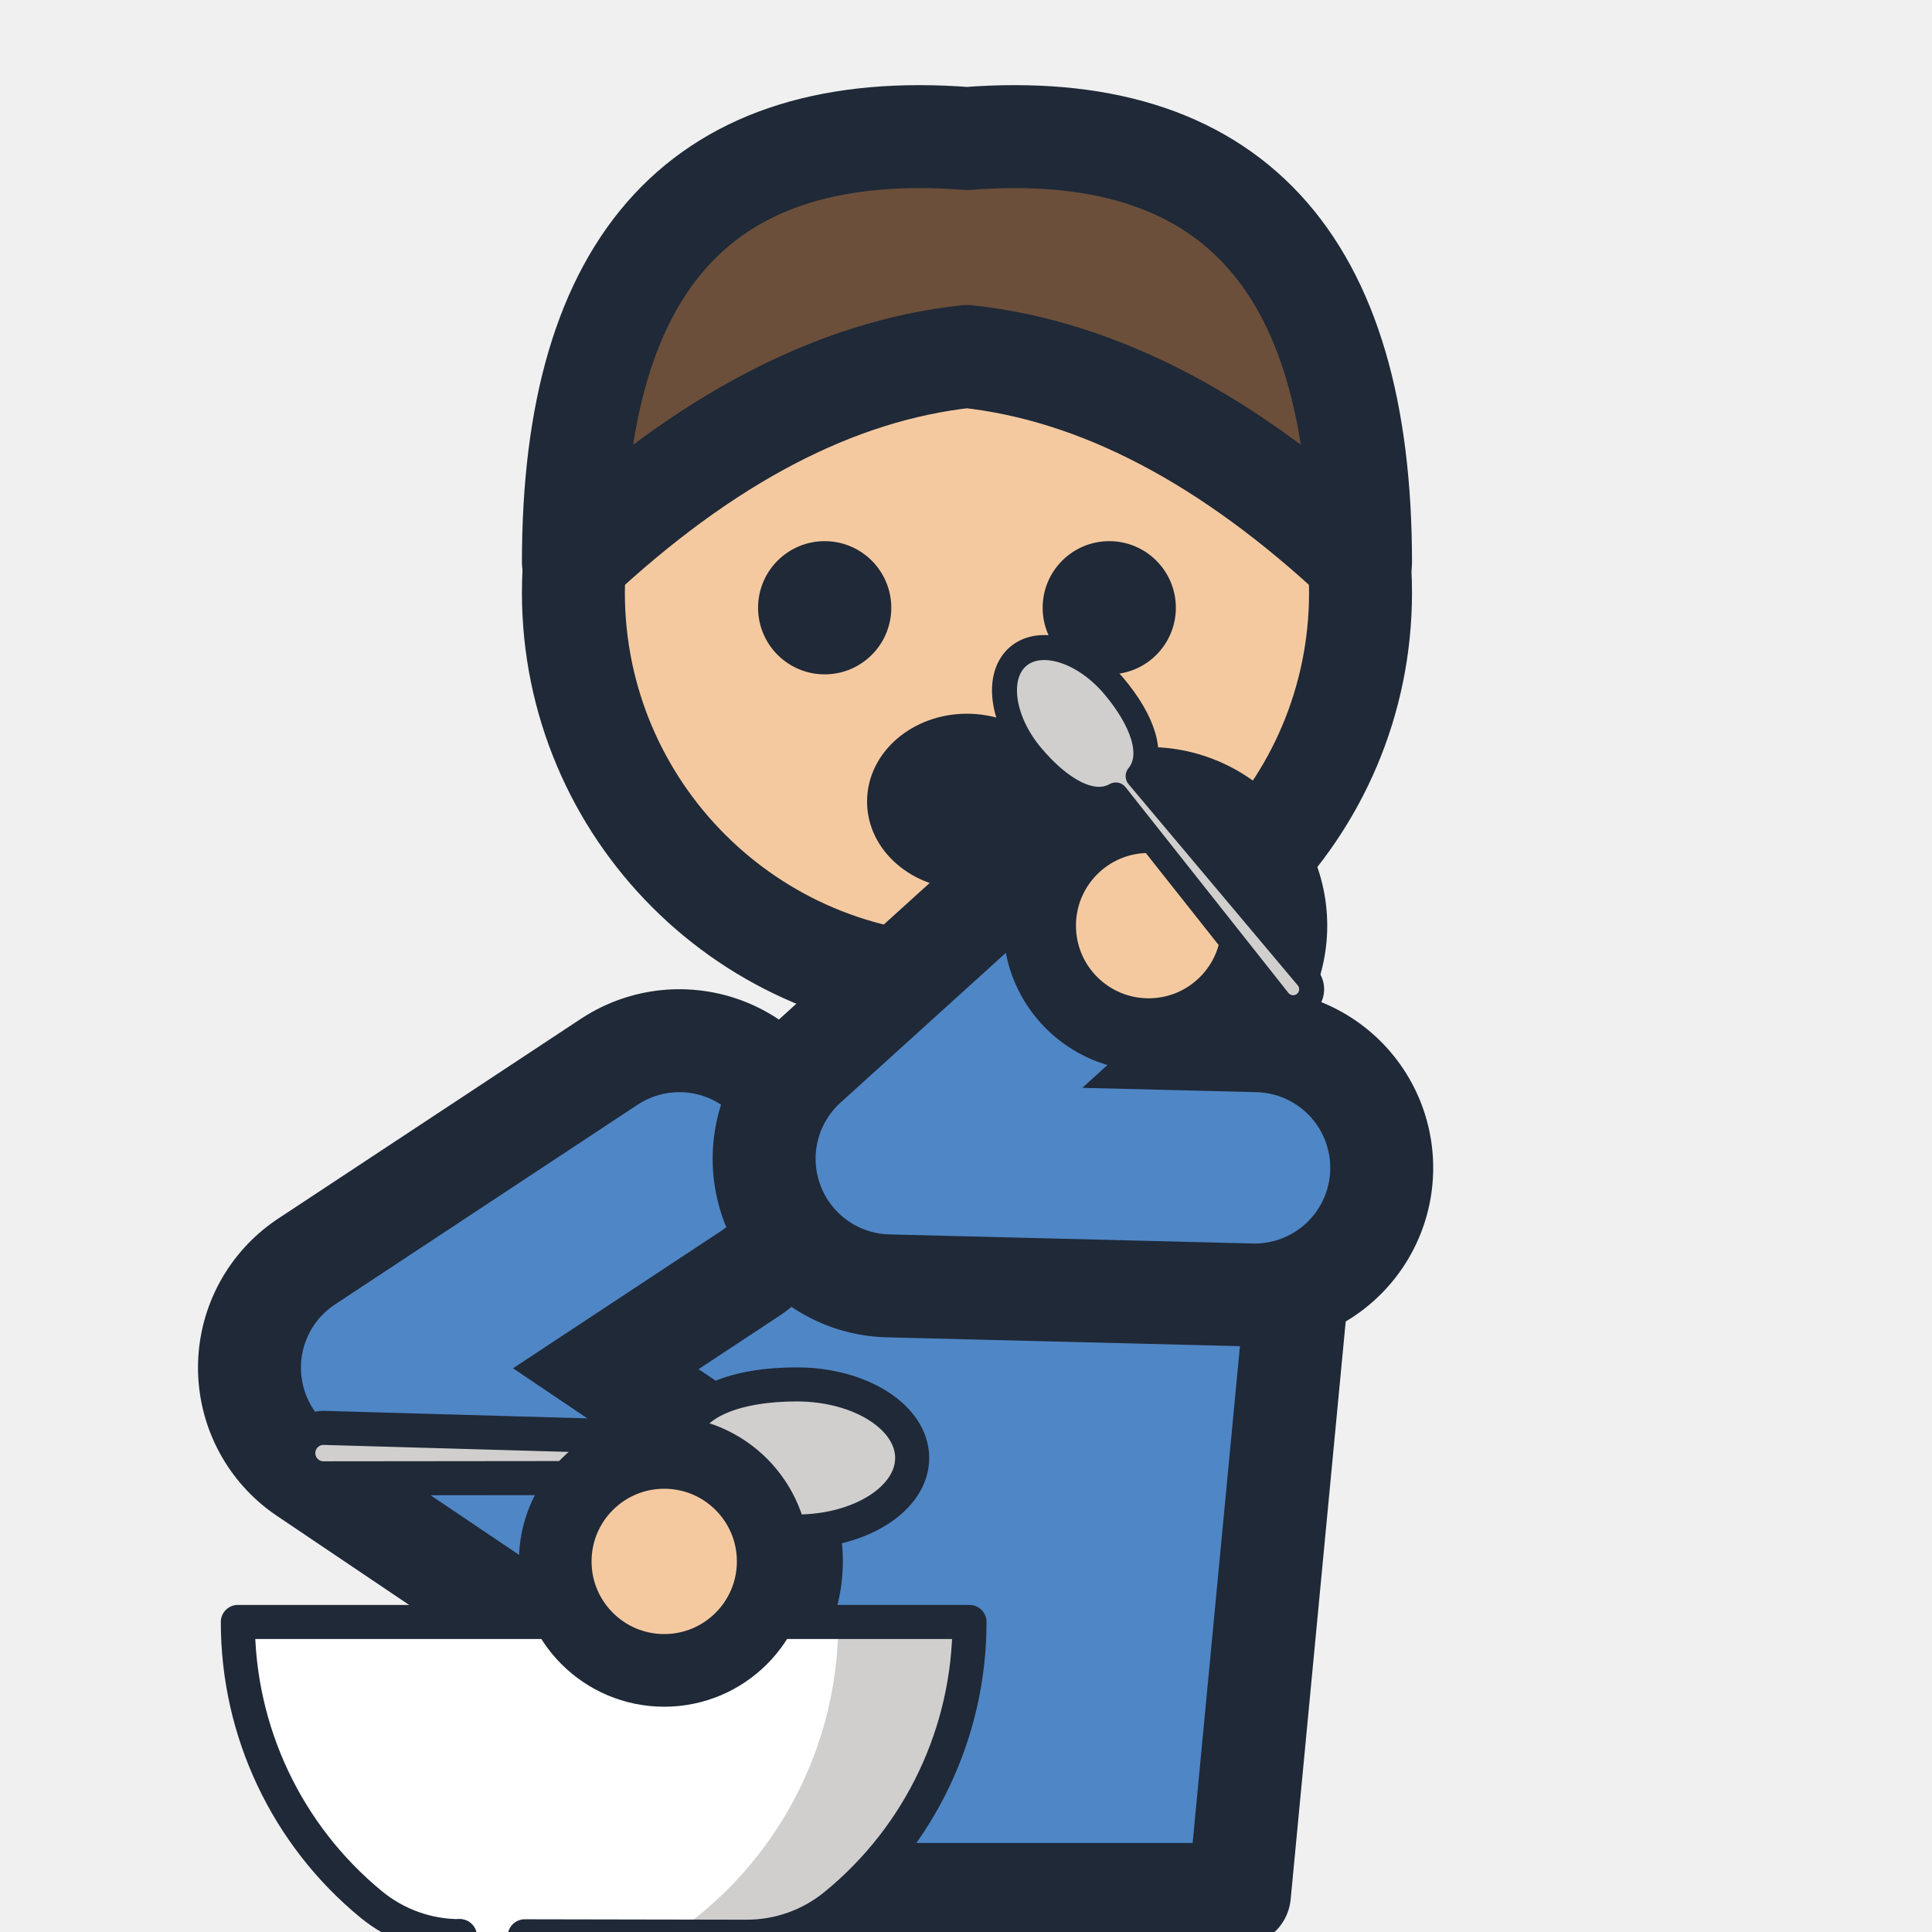
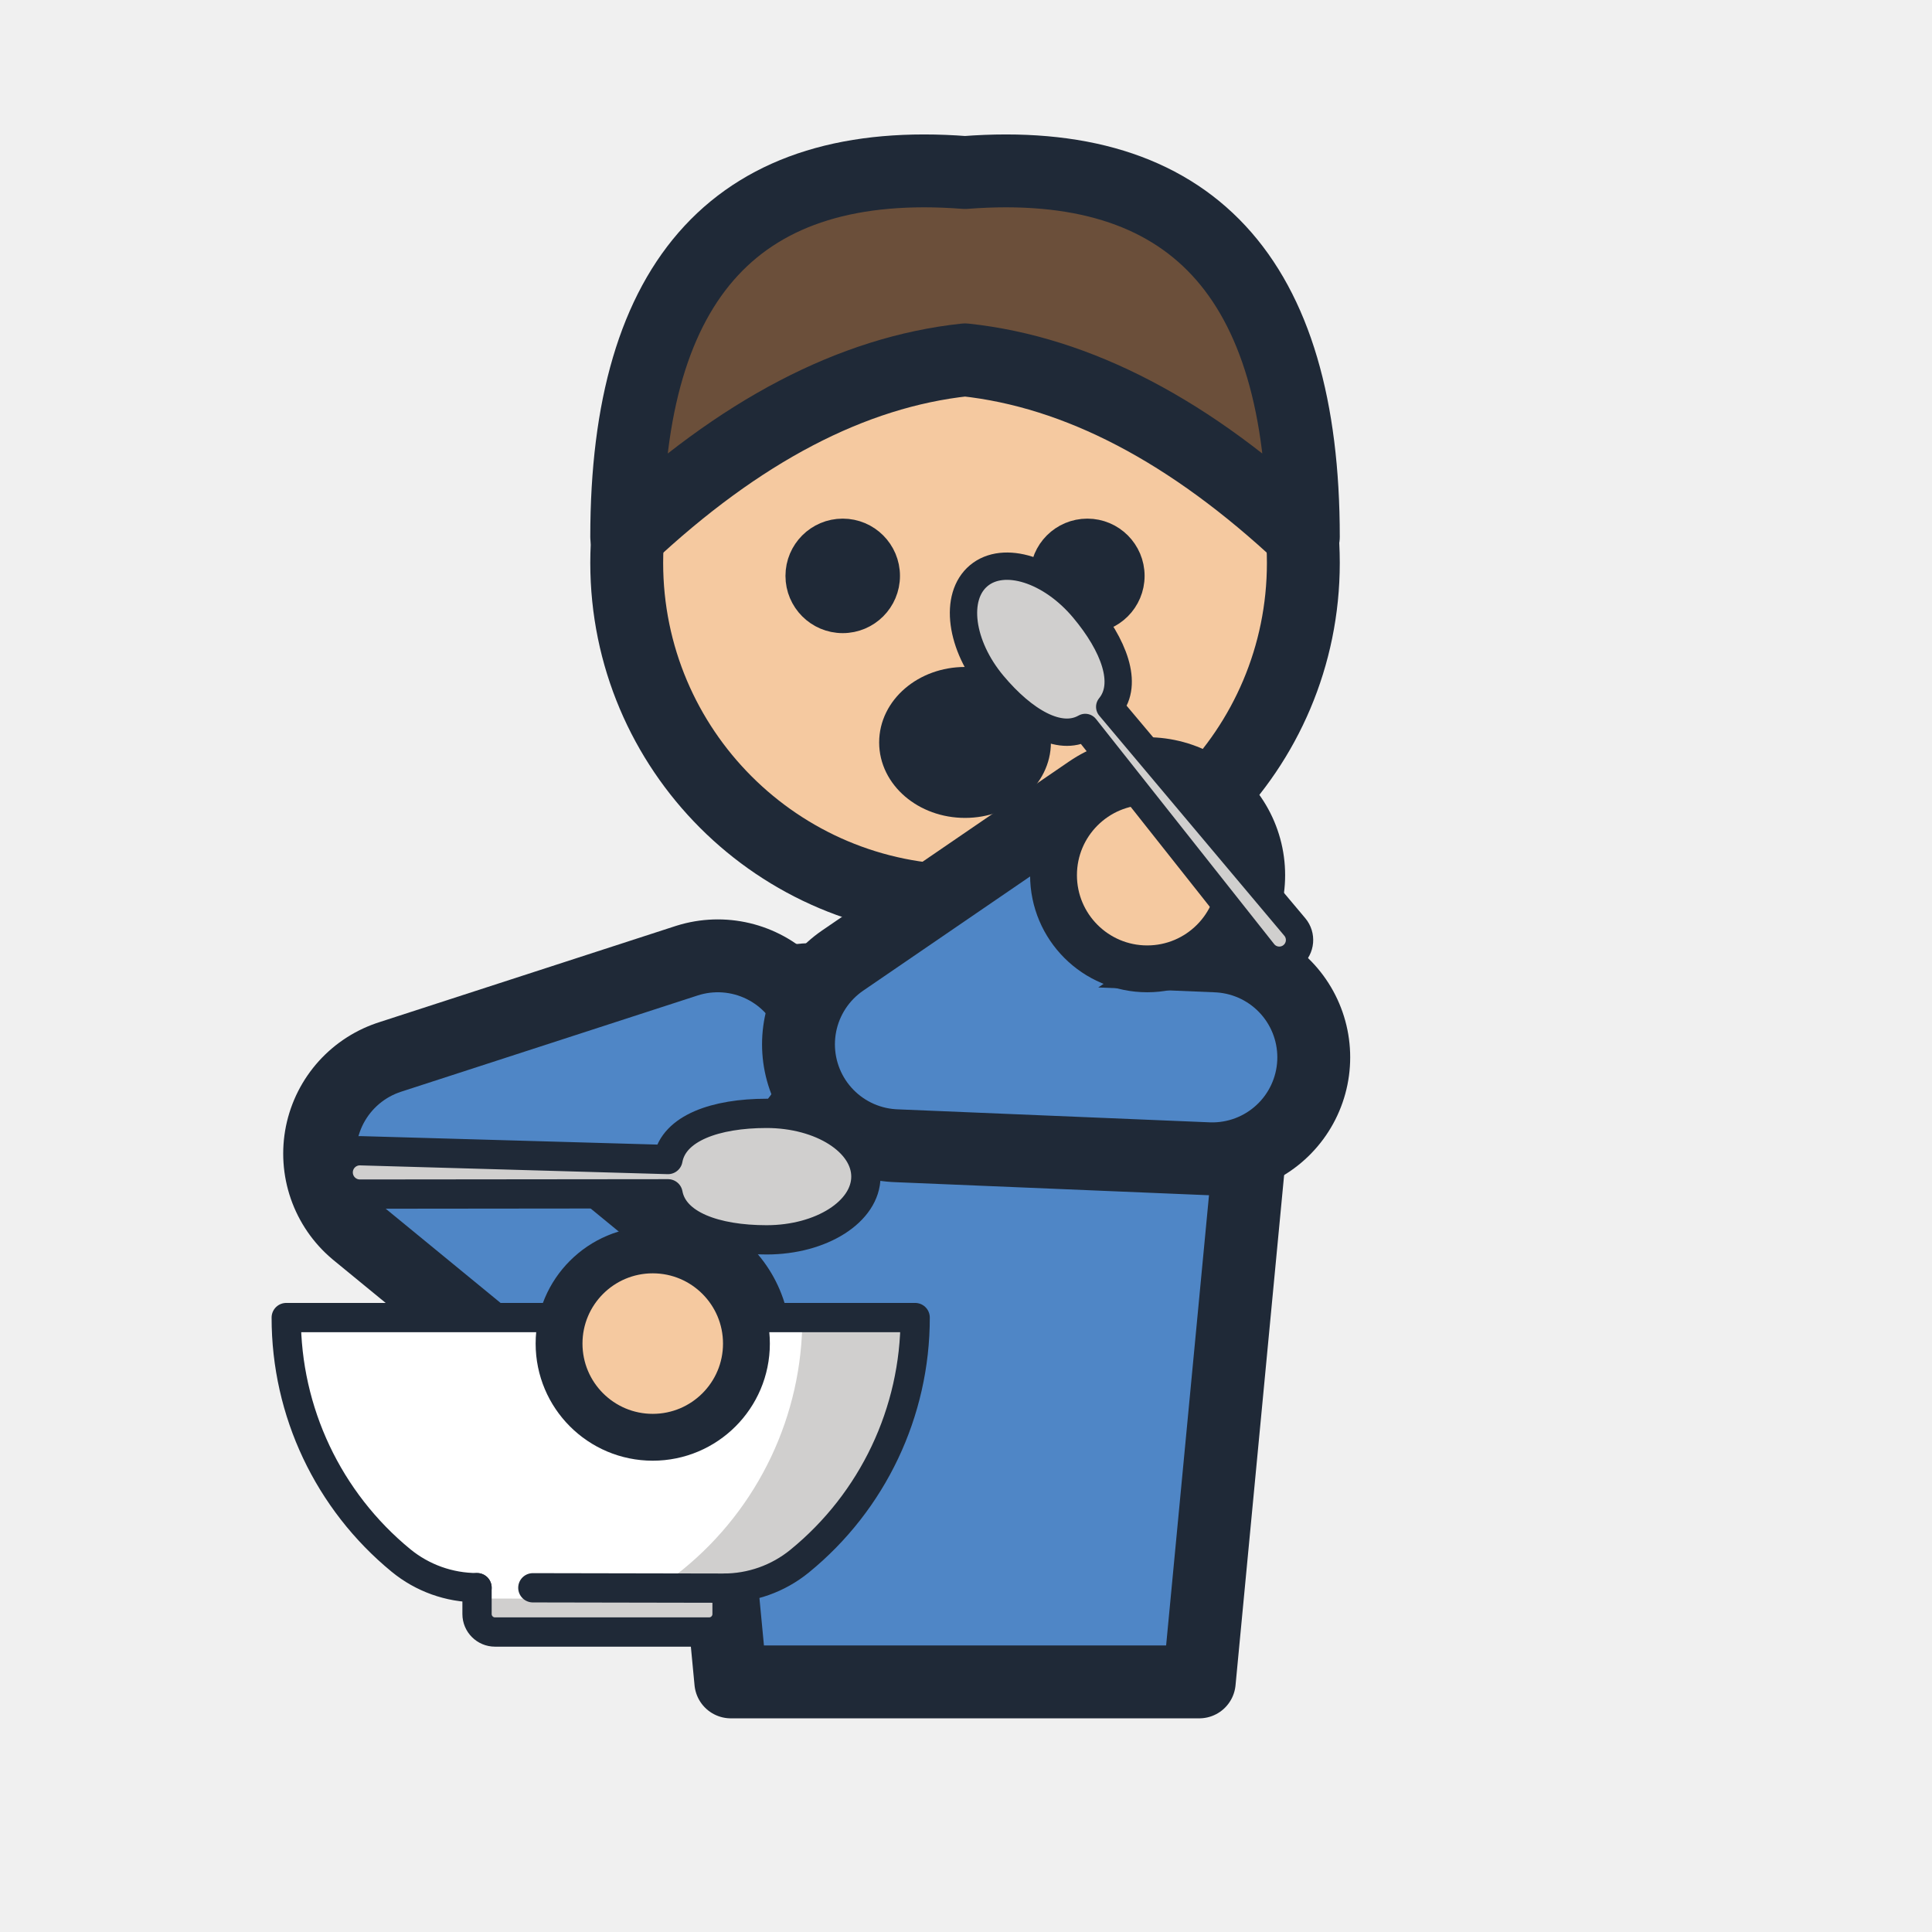
<svg xmlns="http://www.w3.org/2000/svg" viewBox="0 0 100 100">
-   <g transform="translate(-28.3 -3.8) scale(1.567)">
-     <path d="M39 44 Q39 38 44.5 38 H55.5 Q61 38 61 44 L59 65 H41 Z" fill="#4F86C6" stroke="#1F2937" stroke-width="3.4" stroke-linejoin="round" />
-     <circle cx="50" cy="22" r="13" fill="#F5C9A0" stroke="#1F2937" stroke-width="3.4" />
-     <path d="M37 21 Q37 6 50 7 Q63 6 63 21 Q56.5 14.9 50 14.2 Q43.5 14.9 37 21 Z" fill="#6B4F3A" stroke="#1F2937" stroke-width="3.4" stroke-linejoin="round" />
+   <g transform="translate(-17.4 -0.5) scale(1.347)">
+     <path d="M39 44 Q39 38 44.5 38 H55.5 Q61 38 61 44 L59 65 H41 Z" fill="#4F86C6" stroke="#1F2937" stroke-width="2.8" stroke-linejoin="round" />
+     <circle cx="50" cy="22" r="13" fill="#F5C9A0" stroke="#1F2937" stroke-width="2.8" />
+     <path d="M37 21 Q37 6 50 7 Q63 6 63 21 Q56.5 14.9 50 14.2 Q43.5 14.9 37 21 Z" fill="#6B4F3A" stroke="#1F2937" stroke-width="2.8" stroke-linejoin="round" />
    <circle cx="45.3" cy="22.5" r="1.7" fill="#1F2937" stroke="#1F2937" stroke-width="1" />
    <circle cx="54.7" cy="22.5" r="1.7" fill="#1F2937" stroke="#1F2937" stroke-width="1" />
    <ellipse cx="50" cy="28.9" rx="2.8" ry="2.4" fill="#1F2937" stroke="#1F2937" stroke-width="1" />
-     <path d="M40.5 41 L30.5 47.6 L40 54" fill="none" stroke="#1F2937" stroke-width="11.8" stroke-linecap="round" stroke-linejoin="round" />
-     <path d="M40.5 41 L30.5 47.6 L40 54" fill="none" stroke="#4F86C6" stroke-width="5" stroke-linecap="round" stroke-linejoin="round" />
-     <path d="M59.5 41 L47.5 40.7 L56 33" fill="none" stroke="#1F2937" stroke-width="11.8" stroke-linecap="round" stroke-linejoin="round" />
-     <path d="M59.5 41 L47.5 40.7 L56 33" fill="none" stroke="#4F86C6" stroke-width="5" stroke-linecap="round" stroke-linejoin="round" />
-     <g transform="translate(38 56) rotate(0) scale(0.3) translate(-50 -50)">
+     <path d="M40.5 41 L29.1 44.7 L38 52" fill="none" stroke="#1F2937" stroke-width="10.6" stroke-linecap="round" stroke-linejoin="round" />
+     <path d="M40.5 41 L29.1 44.7 L38 52" fill="none" stroke="#4F86C6" stroke-width="5" stroke-linecap="round" stroke-linejoin="round" />
+     <path d="M59.5 41 L47.5 40.5 L57 34" fill="none" stroke="#1F2937" stroke-width="10.6" stroke-linecap="round" stroke-linejoin="round" />
+     <path d="M59.5 41 L47.5 40.5 L57 34" fill="none" stroke="#4F86C6" stroke-width="5" stroke-linecap="round" stroke-linejoin="round" />
+     <g transform="translate(36 51) rotate(0) scale(0.3) translate(-50 -50)">
      <g transform="scale(1.3889)">
        <g data-layer="color">
          <path fill="#D0CFCE" d="M45.993,66H26.254a2.663,2.663,0,0,1-2.659-2.659V60.91a1,1,0,0,1,1-1h.002l23.058.043a1,1,0,0,1,.998,1v2.388A2.663,2.663,0,0,1,45.993,66Z" />
          <path fill="#D0CFCE" d="M51.297,28.832c5.058,0,9.159-2.611,9.159-5.832s-4.1-5.832-9.159-5.832c-4.698,0-8.566,1.355-9.094,4.257h0l-28.412-.811a2,2,0,0,0,0,4l28.418-.029h0C42.744,27.482,46.605,28.832,51.297,28.832Z" />
          <path fill="#FFFFFF" d="M47.332,61.953h-.024L24.593,61.91a12.095,12.095,0,0,1-7.65-2.74A29.916,29.916,0,0,1,6,36a1,1,0,0,1,1-1H65a.999.999,0,0,1,1,1A29.903,29.903,0,0,1,54.974,59.238,12.099,12.099,0,0,1,47.332,61.953Z" />
          <path fill="#D0CFCE" d="M65,35H53.595a1,1,0,0,1,1,1A29.903,29.903,0,0,1,43.569,59.238a12.087,12.087,0,0,1-7.163,2.694l10.903.021h.024a12.099,12.099,0,0,0,7.642-2.715A29.903,29.903,0,0,0,66,36,.999.999,0,0,0,65,35Z" />
        </g>
        <g data-layer="line">
          <path fill="none" stroke="#1F2937" stroke-linecap="round" stroke-linejoin="round" stroke-width="2.7" d="M24.595,60.91a11.069,11.069,0,0,1-7.016-2.511A28.941,28.941,0,0,1,7,36H65A28.943,28.943,0,0,1,54.342,58.464a11.074,11.074,0,0,1-7.031,2.489L29.742,60.92" />
          <path fill="none" stroke="#1F2937" stroke-linecap="round" stroke-linejoin="round" stroke-width="2.7" d="M24.595,60.91v2.431A1.659,1.659,0,0,0,26.254,65h19.74a1.659,1.659,0,0,0,1.659-1.659V60.953" />
          <path fill="none" stroke="#1F2937" stroke-linecap="round" stroke-linejoin="round" stroke-width="2.7" d="M51.297,28.832c5.058,0,9.159-2.611,9.159-5.832s-4.1-5.832-9.159-5.832c-4.698,0-8.566,1.355-9.094,4.257h0l-28.412-.811a2,2,0,0,0,0,4l28.418-.029h0C42.744,27.482,46.605,28.832,51.297,28.832Z" />
        </g>
      </g>
    </g>
-     <circle cx="40" cy="54" r="3.6" fill="#F5C9A0" stroke="#1F2937" stroke-width="2.4" />
-     <circle cx="56" cy="33" r="3.6" fill="#F5C9A0" stroke="#1F2937" stroke-width="2.4" />
-     <g transform="translate(56 30) rotate(-40) scale(0.22) translate(-50 -50)">
+     <circle cx="38" cy="52" r="3.6" fill="#F5C9A0" stroke="#1F2937" stroke-width="1.8" />
+     <circle cx="57" cy="34" r="3.6" fill="#F5C9A0" stroke="#1F2937" stroke-width="1.8" />
+     <g transform="translate(56 30) rotate(-40) scale(0.28) translate(-50 -50)">
      <g transform="scale(1.3889)">
        <g data-layer="color">
          <path fill="#D0CFCE" stroke="none" stroke-linecap="round" stroke-linejoin="round" stroke-miterlimit="10" stroke-width="2.7" d="M43.457,21.323c0-5.058-2.611-9.159-5.832-9.159s-5.832,4.1-5.832,9.159c0,4.698,1.355,8.566,4.257,9.094l0,0 l-0.811,28.412c0,1.105,0.895,2,2,2s2-0.895,2-2l-0.029-28.418l0,0C42.107,29.876,43.457,26.015,43.457,21.323z" />
        </g>
        <g />
        <g />
        <g />
        <g data-layer="line">
          <path fill="none" stroke="#1F2937" stroke-linecap="round" stroke-linejoin="round" stroke-miterlimit="10" stroke-width="2.7" d="M43.457,21.323c0-5.058-2.611-9.159-5.832-9.159s-5.832,4.1-5.832,9.159c0,4.698,1.355,8.566,4.257,9.094l0,0 l-0.811,28.412c0,1.105,0.895,2,2,2s2-0.895,2-2l-0.029-28.418l0,0C42.107,29.876,43.457,26.015,43.457,21.323z" />
        </g>
      </g>
    </g>
  </g>
</svg>
